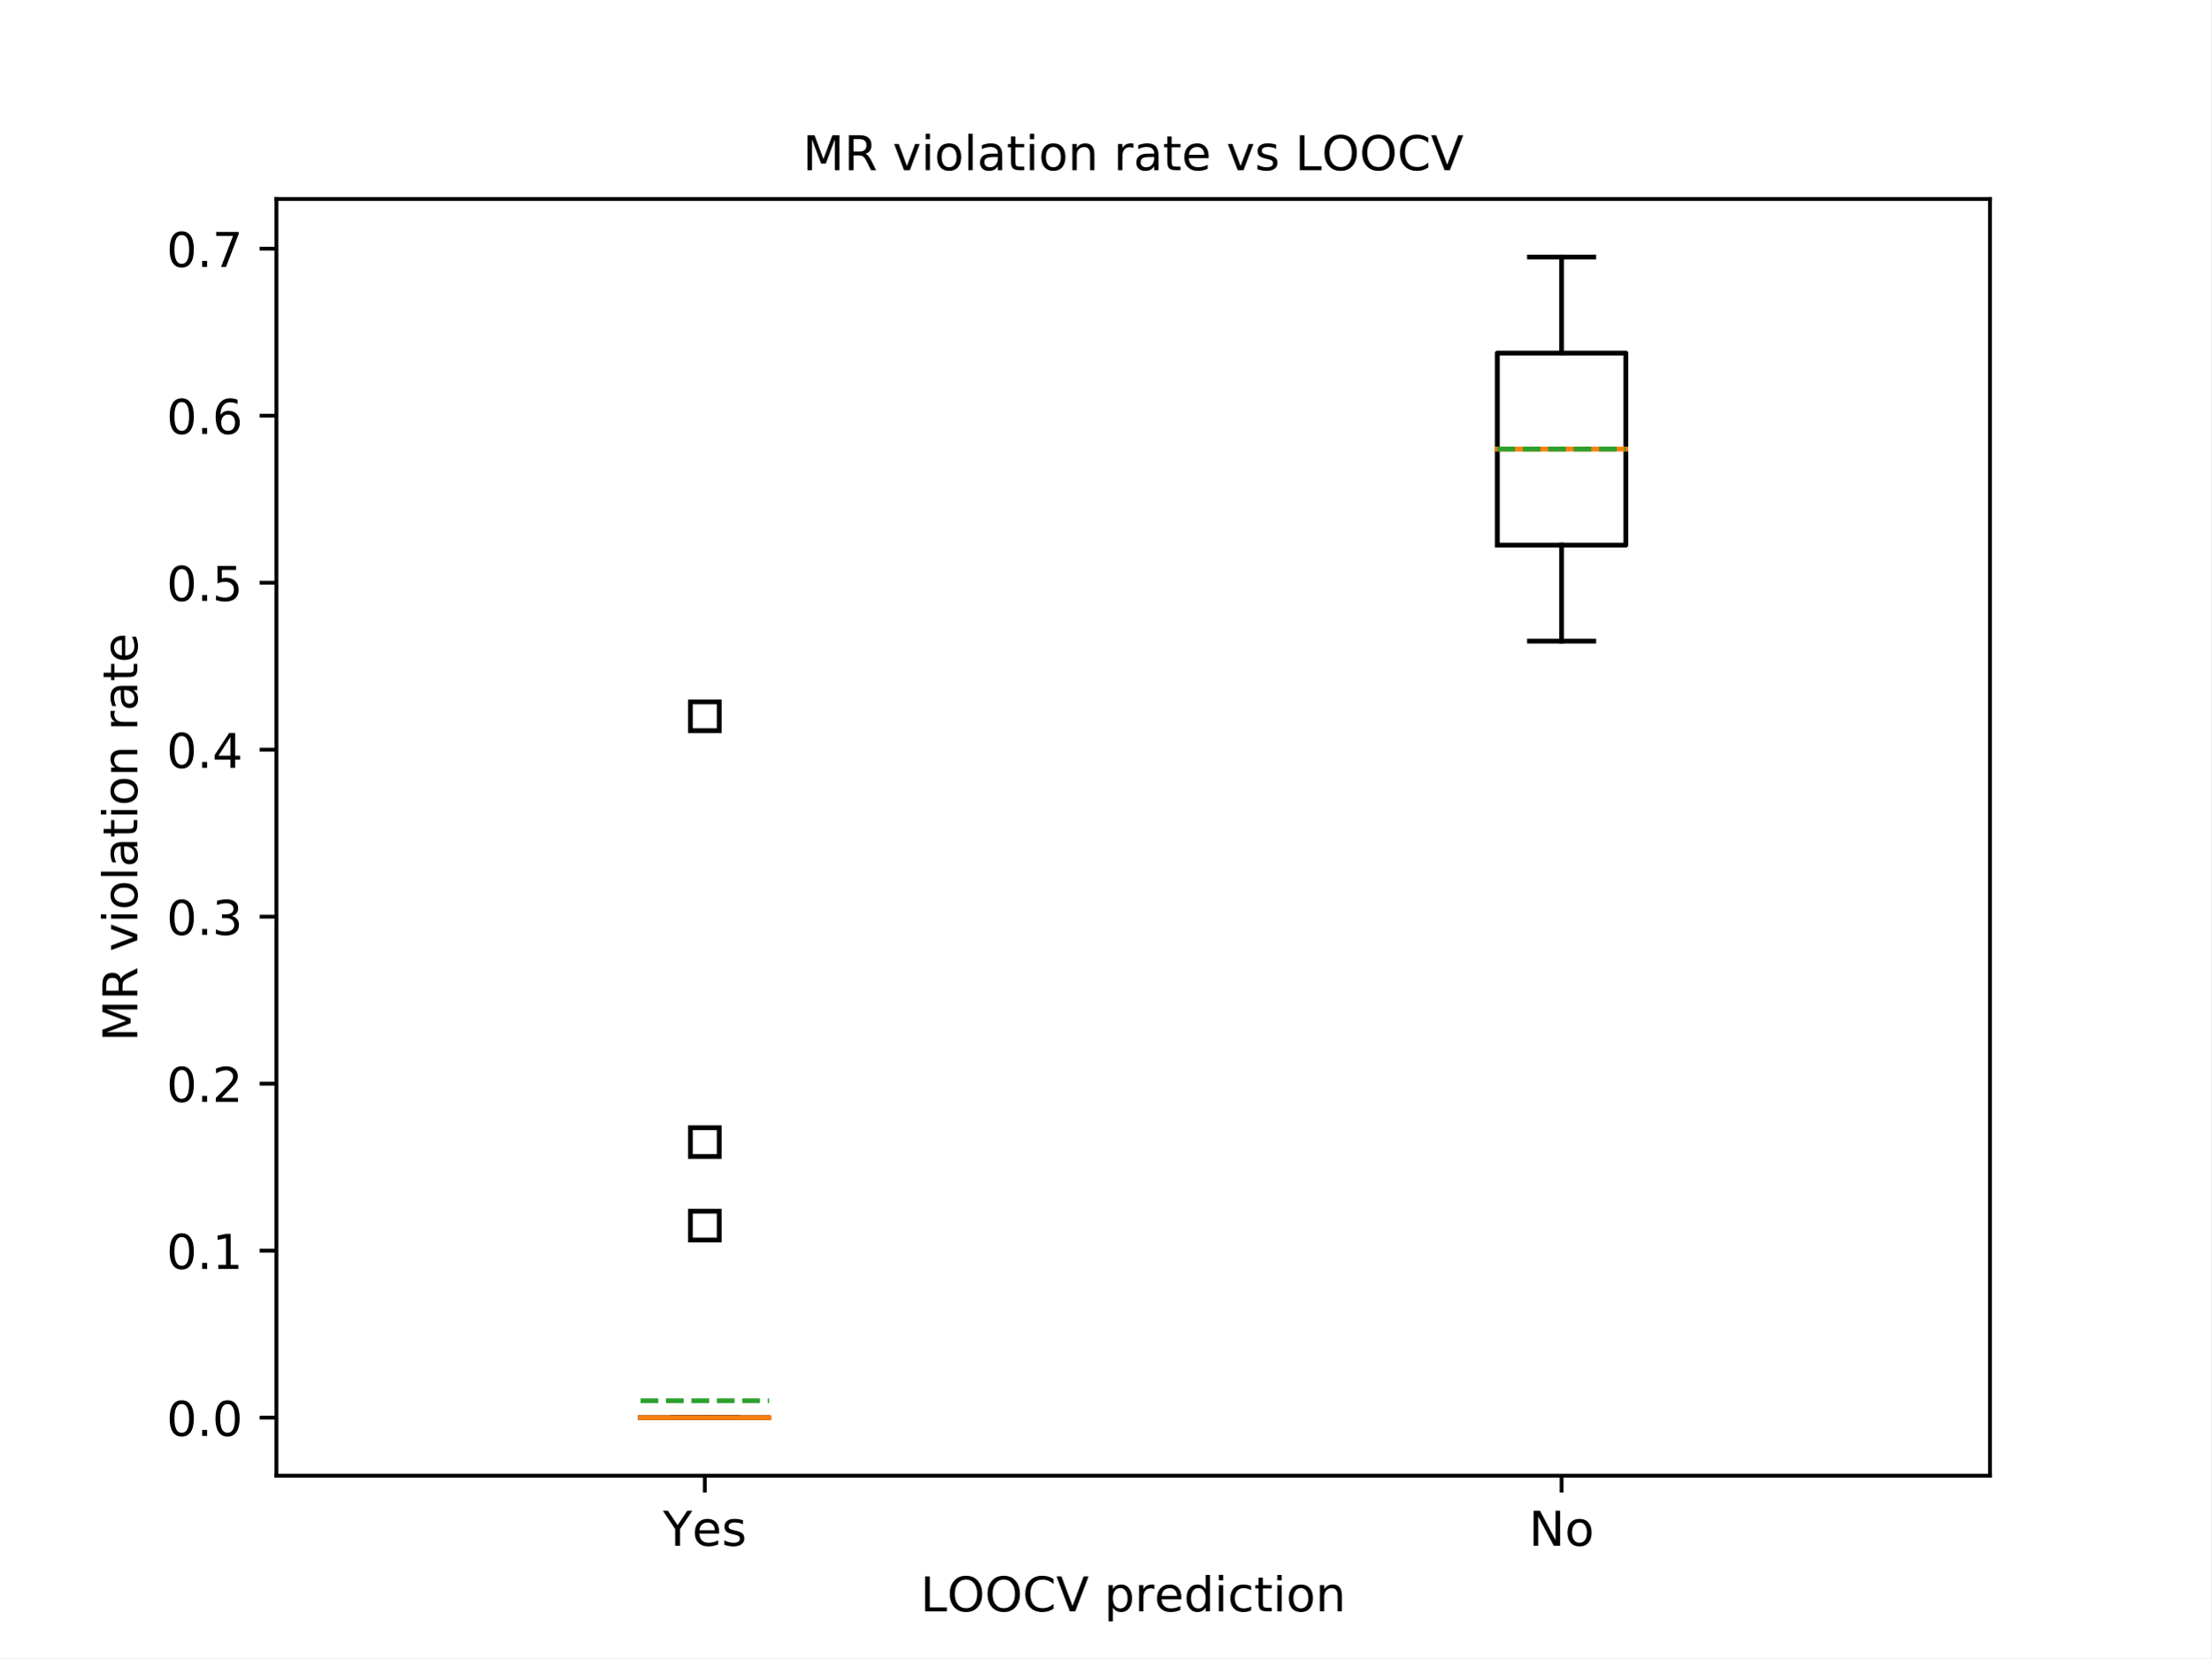
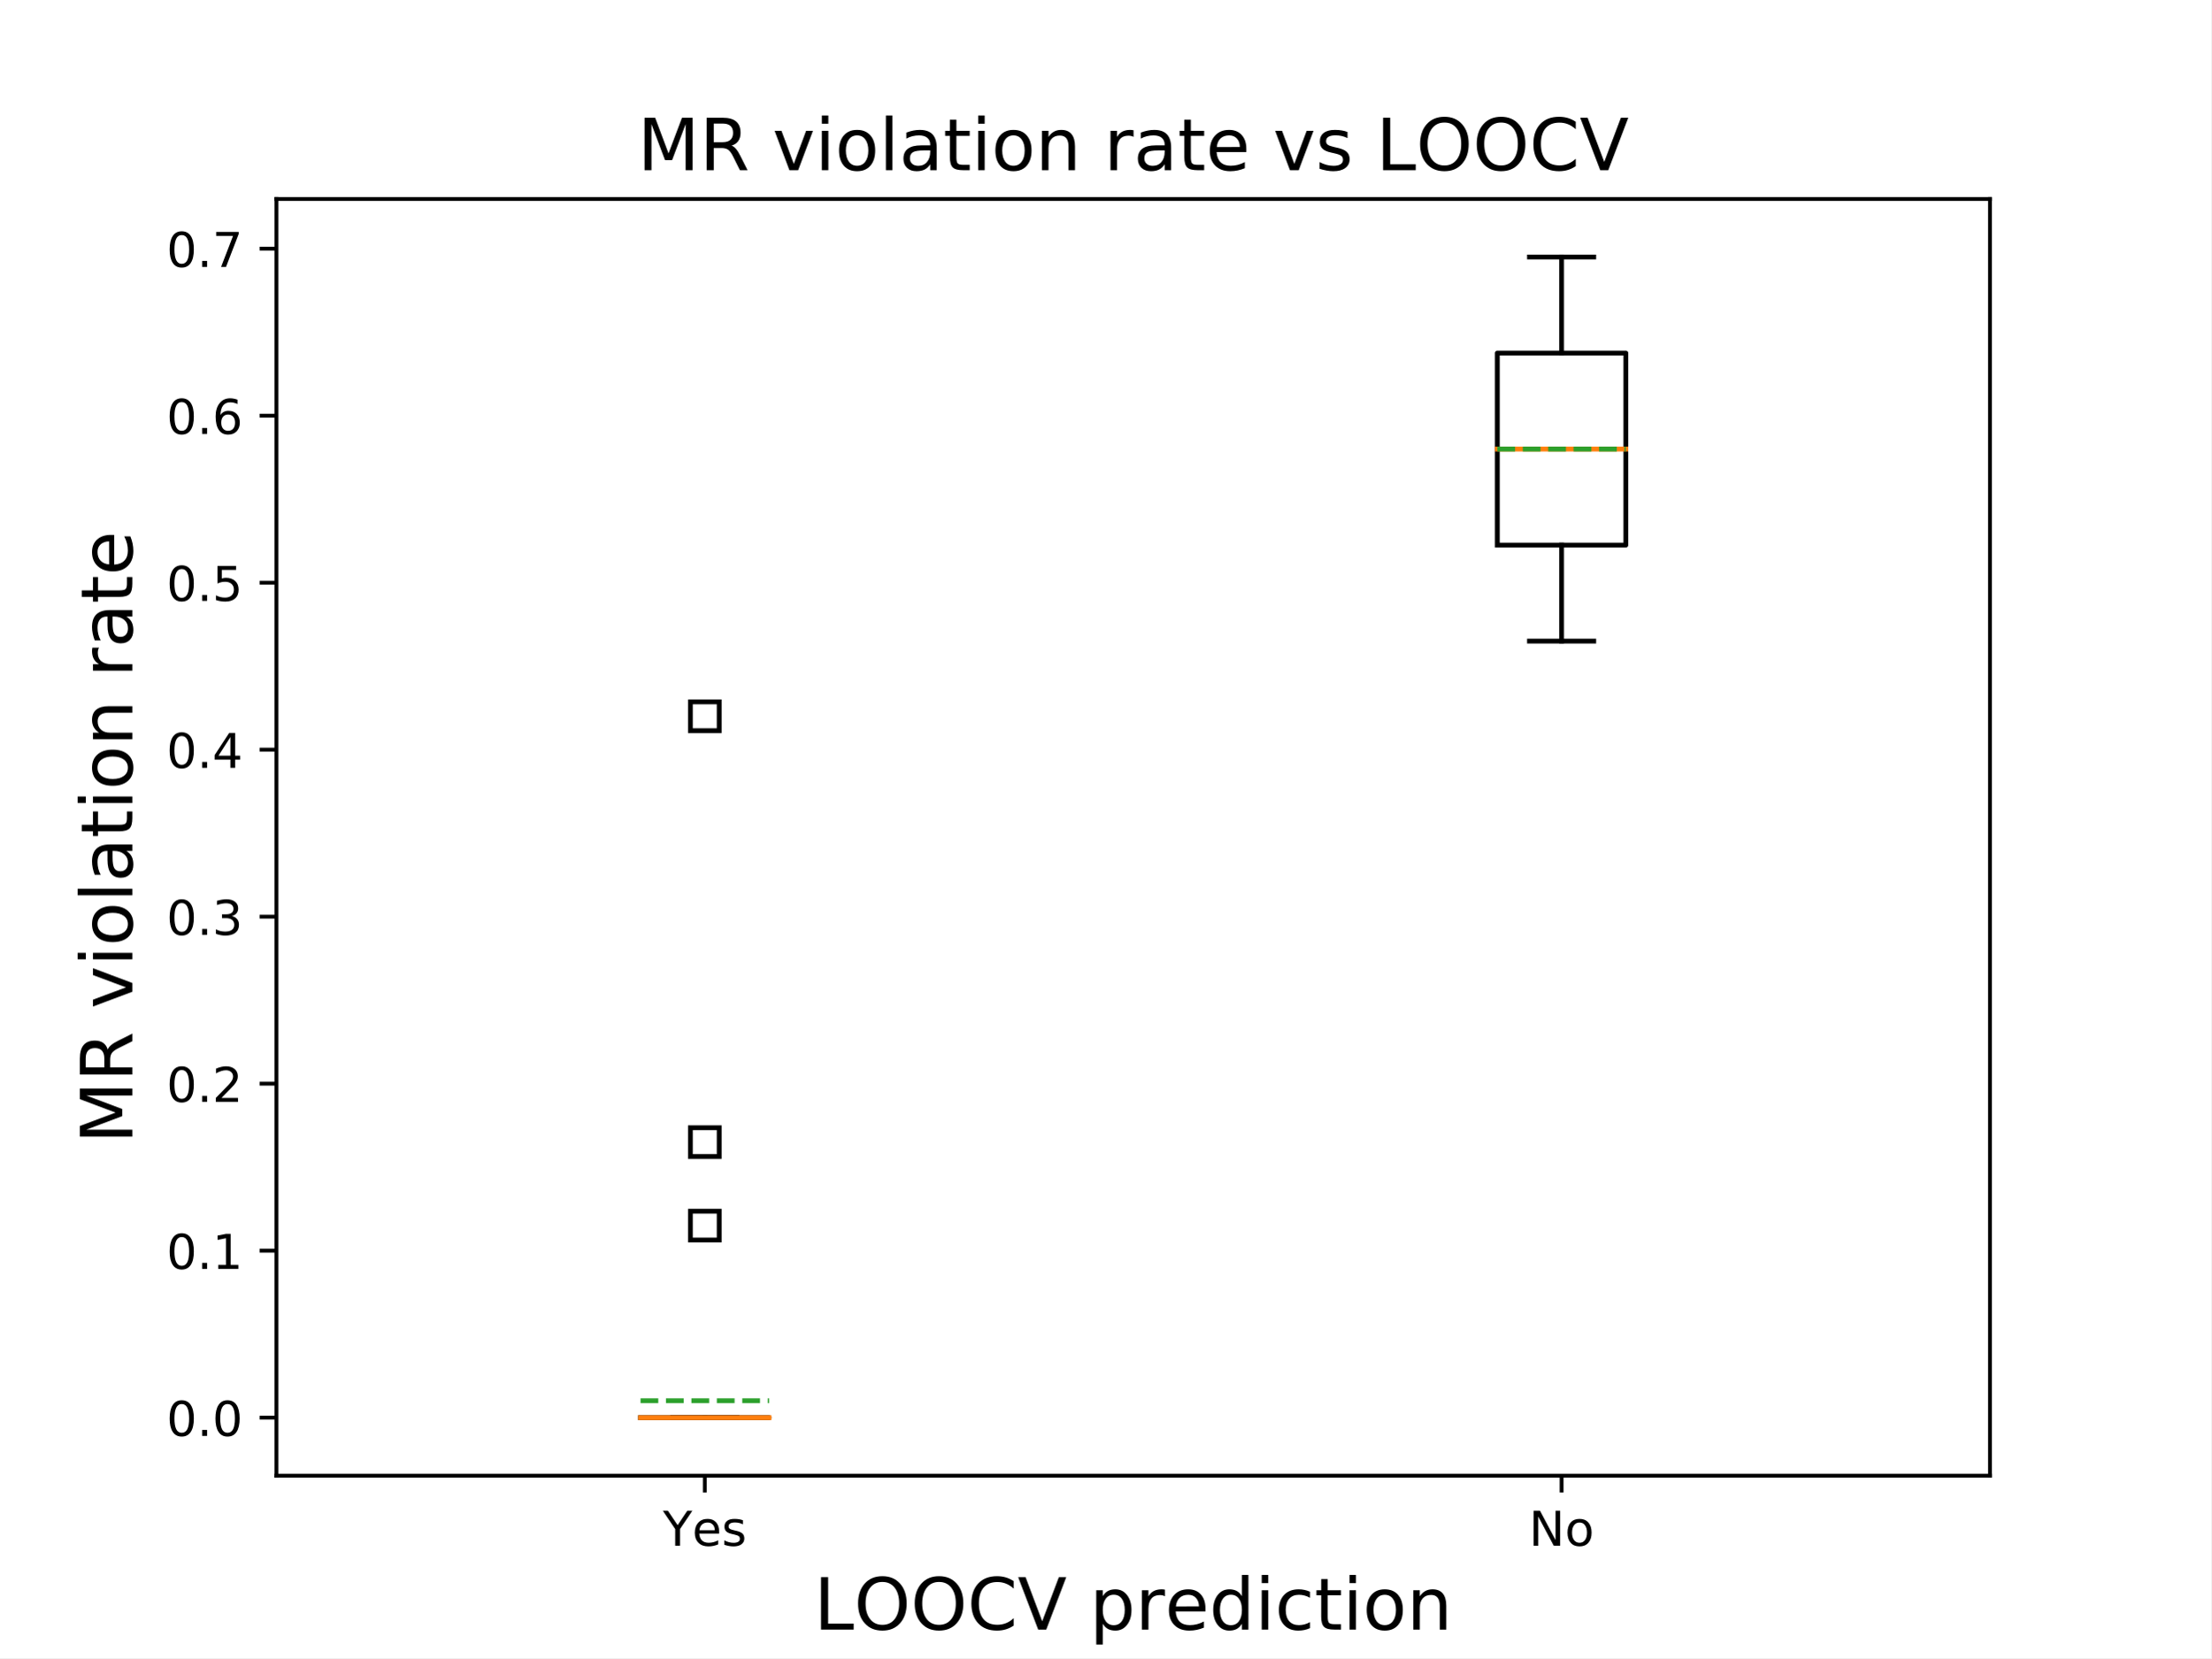
<svg xmlns="http://www.w3.org/2000/svg" xmlns:xlink="http://www.w3.org/1999/xlink" height="345.6pt" version="1.1" viewBox="0 0 460.8 345.6" width="460.8pt">
  <defs>
    <style type="text/css">
*{stroke-linecap:butt;stroke-linejoin:round;}
  </style>
  </defs>
  <g id="figure_1">
    <g id="patch_1">
      <path d="M 0 345.6  L 460.8 345.6  L 460.8 0  L 0 0  z " style="fill:#ffffff;" />
    </g>
    <g id="axes_1">
      <g id="patch_2">
        <path d="M 57.6 307.584  L 414.72 307.584  L 414.72 41.472  L 57.6 41.472  z " style="fill:#ffffff;" />
      </g>
      <g id="matplotlib.axis_1">
        <g id="xtick_1">
          <g id="line2d_1">
            <defs>
-               <path d="M 0 0  L 0 3.5  " id="m81b8b09e8f" style="stroke:#000000;stroke-width:0.8;" />
-             </defs>
-             <g>
-               <use style="stroke:#000000;stroke-width:0.8;" x="146.88" xlink:href="#m81b8b09e8f" y="307.584" />
+               <path d="M 0 0  L 0 3.5  " id="me30d80a3e4" style="stroke:#000000;stroke-width:0.8;" />
+             </defs>
+             <g>
+               <use style="stroke:#000000;stroke-width:0.8;" x="146.88" xlink:href="#me30d80a3e4" y="307.584" />
            </g>
          </g>
          <g id="text_1">
            <defs>
              <path d="M -0.203 72.906  L 10.406 72.906  L 30.609 42.922  L 50.688 72.906  L 61.281 72.906  L 35.5 34.719  L 35.5 0  L 25.594 0  L 25.594 34.719  z " id="DejaVuSans-89" />
              <path d="M 56.203 29.594  L 56.203 25.203  L 14.891 25.203  Q 15.484 15.922 20.484 11.062  Q 25.484 6.203 34.422 6.203  Q 39.594 6.203 44.453 7.469  Q 49.312 8.734 54.109 11.281  L 54.109 2.781  Q 49.266 0.734 44.188 -0.344  Q 39.109 -1.422 33.891 -1.422  Q 20.797 -1.422 13.156 6.188  Q 5.516 13.812 5.516 26.812  Q 5.516 40.234 12.766 48.109  Q 20.016 56 32.328 56  Q 43.359 56 49.781 48.891  Q 56.203 41.797 56.203 29.594  z M 47.219 32.234  Q 47.125 39.594 43.094 43.984  Q 39.062 48.391 32.422 48.391  Q 24.906 48.391 20.391 44.141  Q 15.875 39.891 15.188 32.172  z " id="DejaVuSans-101" />
              <path d="M 44.281 53.078  L 44.281 44.578  Q 40.484 46.531 36.375 47.5  Q 32.281 48.484 27.875 48.484  Q 21.188 48.484 17.844 46.438  Q 14.5 44.391 14.5 40.281  Q 14.5 37.156 16.891 35.375  Q 19.281 33.594 26.516 31.984  L 29.594 31.297  Q 39.156 29.25 43.188 25.516  Q 47.219 21.781 47.219 15.094  Q 47.219 7.469 41.188 3.016  Q 35.156 -1.422 24.609 -1.422  Q 20.219 -1.422 15.453 -0.562  Q 10.688 0.297 5.422 2  L 5.422 11.281  Q 10.406 8.688 15.234 7.391  Q 20.062 6.109 24.812 6.109  Q 31.156 6.109 34.562 8.281  Q 37.984 10.453 37.984 14.406  Q 37.984 18.062 35.516 20.016  Q 33.062 21.969 24.703 23.781  L 21.578 24.516  Q 13.234 26.266 9.516 29.906  Q 5.812 33.547 5.812 39.891  Q 5.812 47.609 11.281 51.797  Q 16.75 56 26.812 56  Q 31.781 56 36.172 55.266  Q 40.578 54.547 44.281 53.078  z " id="DejaVuSans-115" />
            </defs>
            <g transform="translate(138.155 322.1824)scale(0.1 -0.1)">
              <use xlink:href="#DejaVuSans-89" />
              <use x="60.881" xlink:href="#DejaVuSans-101" />
              <use x="122.404" xlink:href="#DejaVuSans-115" />
            </g>
          </g>
        </g>
        <g id="xtick_2">
          <g id="line2d_2">
            <g>
-               <use style="stroke:#000000;stroke-width:0.8;" x="325.44" xlink:href="#m81b8b09e8f" y="307.584" />
+               <use style="stroke:#000000;stroke-width:0.8;" x="325.44" xlink:href="#me30d80a3e4" y="307.584" />
            </g>
          </g>
          <g id="text_2">
            <defs>
              <path d="M 9.812 72.906  L 23.094 72.906  L 55.422 11.922  L 55.422 72.906  L 64.984 72.906  L 64.984 0  L 51.703 0  L 19.391 60.984  L 19.391 0  L 9.812 0  z " id="DejaVuSans-78" />
              <path d="M 30.609 48.391  Q 23.391 48.391 19.188 42.75  Q 14.984 37.109 14.984 27.297  Q 14.984 17.484 19.156 11.844  Q 23.344 6.203 30.609 6.203  Q 37.797 6.203 41.984 11.859  Q 46.188 17.531 46.188 27.297  Q 46.188 37.016 41.984 42.703  Q 37.797 48.391 30.609 48.391  z M 30.609 56  Q 42.328 56 49.016 48.375  Q 55.719 40.766 55.719 27.297  Q 55.719 13.875 49.016 6.219  Q 42.328 -1.422 30.609 -1.422  Q 18.844 -1.422 12.172 6.219  Q 5.516 13.875 5.516 27.297  Q 5.516 40.766 12.172 48.375  Q 18.844 56 30.609 56  z " id="DejaVuSans-111" />
            </defs>
            <g transform="translate(318.64 322.1824)scale(0.1 -0.1)">
              <use xlink:href="#DejaVuSans-78" />
              <use x="74.805" xlink:href="#DejaVuSans-111" />
            </g>
          </g>
        </g>
        <g id="text_3">
          <defs>
            <path d="M 9.812 72.906  L 19.672 72.906  L 19.672 8.297  L 55.172 8.297  L 55.172 0  L 9.812 0  z " id="DejaVuSans-76" />
            <path d="M 39.406 66.219  Q 28.656 66.219 22.328 58.203  Q 16.016 50.203 16.016 36.375  Q 16.016 22.609 22.328 14.594  Q 28.656 6.594 39.406 6.594  Q 50.141 6.594 56.422 14.594  Q 62.703 22.609 62.703 36.375  Q 62.703 50.203 56.422 58.203  Q 50.141 66.219 39.406 66.219  z M 39.406 74.219  Q 54.734 74.219 63.906 63.938  Q 73.094 53.656 73.094 36.375  Q 73.094 19.141 63.906 8.859  Q 54.734 -1.422 39.406 -1.422  Q 24.031 -1.422 14.812 8.828  Q 5.609 19.094 5.609 36.375  Q 5.609 53.656 14.812 63.938  Q 24.031 74.219 39.406 74.219  z " id="DejaVuSans-79" />
            <path d="M 64.406 67.281  L 64.406 56.891  Q 59.422 61.531 53.781 63.812  Q 48.141 66.109 41.797 66.109  Q 29.297 66.109 22.656 58.469  Q 16.016 50.828 16.016 36.375  Q 16.016 21.969 22.656 14.328  Q 29.297 6.688 41.797 6.688  Q 48.141 6.688 53.781 8.984  Q 59.422 11.281 64.406 15.922  L 64.406 5.609  Q 59.234 2.094 53.438 0.328  Q 47.656 -1.422 41.219 -1.422  Q 24.656 -1.422 15.125 8.703  Q 5.609 18.844 5.609 36.375  Q 5.609 53.953 15.125 64.078  Q 24.656 74.219 41.219 74.219  Q 47.75 74.219 53.531 72.484  Q 59.328 70.75 64.406 67.281  z " id="DejaVuSans-67" />
            <path d="M 28.609 0  L 0.781 72.906  L 11.078 72.906  L 34.188 11.531  L 57.328 72.906  L 67.578 72.906  L 39.797 0  z " id="DejaVuSans-86" />
            <path id="DejaVuSans-32" />
            <path d="M 18.109 8.203  L 18.109 -20.797  L 9.078 -20.797  L 9.078 54.688  L 18.109 54.688  L 18.109 46.391  Q 20.953 51.266 25.266 53.625  Q 29.594 56 35.594 56  Q 45.562 56 51.781 48.094  Q 58.016 40.188 58.016 27.297  Q 58.016 14.406 51.781 6.484  Q 45.562 -1.422 35.594 -1.422  Q 29.594 -1.422 25.266 0.953  Q 20.953 3.328 18.109 8.203  z M 48.688 27.297  Q 48.688 37.203 44.609 42.844  Q 40.531 48.484 33.406 48.484  Q 26.266 48.484 22.188 42.844  Q 18.109 37.203 18.109 27.297  Q 18.109 17.391 22.188 11.75  Q 26.266 6.109 33.406 6.109  Q 40.531 6.109 44.609 11.75  Q 48.688 17.391 48.688 27.297  z " id="DejaVuSans-112" />
            <path d="M 41.109 46.297  Q 39.594 47.172 37.812 47.578  Q 36.031 48 33.891 48  Q 26.266 48 22.188 43.047  Q 18.109 38.094 18.109 28.812  L 18.109 0  L 9.078 0  L 9.078 54.688  L 18.109 54.688  L 18.109 46.188  Q 20.953 51.172 25.484 53.578  Q 30.031 56 36.531 56  Q 37.453 56 38.578 55.875  Q 39.703 55.766 41.062 55.516  z " id="DejaVuSans-114" />
            <path d="M 45.406 46.391  L 45.406 75.984  L 54.391 75.984  L 54.391 0  L 45.406 0  L 45.406 8.203  Q 42.578 3.328 38.25 0.953  Q 33.938 -1.422 27.875 -1.422  Q 17.969 -1.422 11.734 6.484  Q 5.516 14.406 5.516 27.297  Q 5.516 40.188 11.734 48.094  Q 17.969 56 27.875 56  Q 33.938 56 38.25 53.625  Q 42.578 51.266 45.406 46.391  z M 14.797 27.297  Q 14.797 17.391 18.875 11.75  Q 22.953 6.109 30.078 6.109  Q 37.203 6.109 41.297 11.75  Q 45.406 17.391 45.406 27.297  Q 45.406 37.203 41.297 42.844  Q 37.203 48.484 30.078 48.484  Q 22.953 48.484 18.875 42.844  Q 14.797 37.203 14.797 27.297  z " id="DejaVuSans-100" />
            <path d="M 9.422 54.688  L 18.406 54.688  L 18.406 0  L 9.422 0  z M 9.422 75.984  L 18.406 75.984  L 18.406 64.594  L 9.422 64.594  z " id="DejaVuSans-105" />
            <path d="M 48.781 52.594  L 48.781 44.188  Q 44.969 46.297 41.141 47.344  Q 37.312 48.391 33.406 48.391  Q 24.656 48.391 19.812 42.844  Q 14.984 37.312 14.984 27.297  Q 14.984 17.281 19.812 11.734  Q 24.656 6.203 33.406 6.203  Q 37.312 6.203 41.141 7.25  Q 44.969 8.297 48.781 10.406  L 48.781 2.094  Q 45.016 0.344 40.984 -0.531  Q 36.969 -1.422 32.422 -1.422  Q 20.062 -1.422 12.781 6.344  Q 5.516 14.109 5.516 27.297  Q 5.516 40.672 12.859 48.328  Q 20.219 56 33.016 56  Q 37.156 56 41.109 55.141  Q 45.062 54.297 48.781 52.594  z " id="DejaVuSans-99" />
            <path d="M 18.312 70.219  L 18.312 54.688  L 36.812 54.688  L 36.812 47.703  L 18.312 47.703  L 18.312 18.016  Q 18.312 11.328 20.141 9.422  Q 21.969 7.516 27.594 7.516  L 36.812 7.516  L 36.812 0  L 27.594 0  Q 17.188 0 13.234 3.875  Q 9.281 7.766 9.281 18.016  L 9.281 47.703  L 2.688 47.703  L 2.688 54.688  L 9.281 54.688  L 9.281 70.219  z " id="DejaVuSans-116" />
            <path d="M 54.891 33.016  L 54.891 0  L 45.906 0  L 45.906 32.719  Q 45.906 40.484 42.875 44.328  Q 39.844 48.188 33.797 48.188  Q 26.516 48.188 22.312 43.547  Q 18.109 38.922 18.109 30.906  L 18.109 0  L 9.078 0  L 9.078 54.688  L 18.109 54.688  L 18.109 46.188  Q 21.344 51.125 25.703 53.562  Q 30.078 56 35.797 56  Q 45.219 56 50.047 50.172  Q 54.891 44.344 54.891 33.016  z " id="DejaVuSans-110" />
          </defs>
-           <g transform="translate(191.8092 335.8606)scale(0.1 -0.1)">
+           <g transform="translate(169.6338 339.6598)scale(0.15 -0.15)">
            <use xlink:href="#DejaVuSans-76" />
            <use x="55.666" xlink:href="#DejaVuSans-79" />
            <use x="134.377" xlink:href="#DejaVuSans-79" />
            <use x="213.088" xlink:href="#DejaVuSans-67" />
            <use x="282.912" xlink:href="#DejaVuSans-86" />
            <use x="351.32" xlink:href="#DejaVuSans-32" />
            <use x="383.107" xlink:href="#DejaVuSans-112" />
            <use x="446.584" xlink:href="#DejaVuSans-114" />
            <use x="487.666" xlink:href="#DejaVuSans-101" />
            <use x="549.189" xlink:href="#DejaVuSans-100" />
            <use x="612.666" xlink:href="#DejaVuSans-105" />
            <use x="640.449" xlink:href="#DejaVuSans-99" />
            <use x="695.43" xlink:href="#DejaVuSans-116" />
            <use x="734.639" xlink:href="#DejaVuSans-105" />
            <use x="762.422" xlink:href="#DejaVuSans-111" />
            <use x="823.604" xlink:href="#DejaVuSans-110" />
          </g>
        </g>
      </g>
      <g id="matplotlib.axis_2">
        <g id="ytick_1">
          <g id="line2d_3">
            <defs>
-               <path d="M 0 0  L -3.5 0  " id="m5302853ac9" style="stroke:#000000;stroke-width:0.8;" />
-             </defs>
-             <g>
-               <use style="stroke:#000000;stroke-width:0.8;" x="57.6" xlink:href="#m5302853ac9" y="295.488" />
+               <path d="M 0 0  L -3.5 0  " id="mc09a2d88c1" style="stroke:#000000;stroke-width:0.8;" />
+             </defs>
+             <g>
+               <use style="stroke:#000000;stroke-width:0.8;" x="57.6" xlink:href="#mc09a2d88c1" y="295.488" />
            </g>
          </g>
          <g id="text_4">
            <defs>
              <path d="M 31.781 66.406  Q 24.172 66.406 20.328 58.906  Q 16.5 51.422 16.5 36.375  Q 16.5 21.391 20.328 13.891  Q 24.172 6.391 31.781 6.391  Q 39.453 6.391 43.281 13.891  Q 47.125 21.391 47.125 36.375  Q 47.125 51.422 43.281 58.906  Q 39.453 66.406 31.781 66.406  z M 31.781 74.219  Q 44.047 74.219 50.516 64.516  Q 56.984 54.828 56.984 36.375  Q 56.984 17.969 50.516 8.266  Q 44.047 -1.422 31.781 -1.422  Q 19.531 -1.422 13.062 8.266  Q 6.594 17.969 6.594 36.375  Q 6.594 54.828 13.062 64.516  Q 19.531 74.219 31.781 74.219  z " id="DejaVuSans-48" />
              <path d="M 10.688 12.406  L 21 12.406  L 21 0  L 10.688 0  z " id="DejaVuSans-46" />
            </defs>
            <g transform="translate(34.69687 299.2872)scale(0.1 -0.1)">
              <use xlink:href="#DejaVuSans-48" />
              <use x="63.623" xlink:href="#DejaVuSans-46" />
              <use x="95.41" xlink:href="#DejaVuSans-48" />
            </g>
          </g>
        </g>
        <g id="ytick_2">
          <g id="line2d_4">
            <g>
-               <use style="stroke:#000000;stroke-width:0.8;" x="57.6" xlink:href="#m5302853ac9" y="260.679" />
+               <use style="stroke:#000000;stroke-width:0.8;" x="57.6" xlink:href="#mc09a2d88c1" y="260.679" />
            </g>
          </g>
          <g id="text_5">
            <defs>
              <path d="M 12.406 8.297  L 28.516 8.297  L 28.516 63.922  L 10.984 60.406  L 10.984 69.391  L 28.422 72.906  L 38.281 72.906  L 38.281 8.297  L 54.391 8.297  L 54.391 0  L 12.406 0  z " id="DejaVuSans-49" />
            </defs>
            <g transform="translate(34.69687 264.4786)scale(0.1 -0.1)">
              <use xlink:href="#DejaVuSans-48" />
              <use x="63.623" xlink:href="#DejaVuSans-46" />
              <use x="95.41" xlink:href="#DejaVuSans-49" />
            </g>
          </g>
        </g>
        <g id="ytick_3">
          <g id="line2d_5">
            <g>
-               <use style="stroke:#000000;stroke-width:0.8;" x="57.6" xlink:href="#m5302853ac9" y="225.871" />
+               <use style="stroke:#000000;stroke-width:0.8;" x="57.6" xlink:href="#mc09a2d88c1" y="225.871" />
            </g>
          </g>
          <g id="text_6">
            <defs>
              <path d="M 19.188 8.297  L 53.609 8.297  L 53.609 0  L 7.328 0  L 7.328 8.297  Q 12.938 14.109 22.625 23.891  Q 32.328 33.688 34.812 36.531  Q 39.547 41.844 41.422 45.531  Q 43.312 49.219 43.312 52.781  Q 43.312 58.594 39.234 62.25  Q 35.156 65.922 28.609 65.922  Q 23.969 65.922 18.812 64.312  Q 13.672 62.703 7.812 59.422  L 7.812 69.391  Q 13.766 71.781 18.938 73  Q 24.125 74.219 28.422 74.219  Q 39.75 74.219 46.484 68.547  Q 53.219 62.891 53.219 53.422  Q 53.219 48.922 51.531 44.891  Q 49.859 40.875 45.406 35.406  Q 44.188 33.984 37.641 27.219  Q 31.109 20.453 19.188 8.297  z " id="DejaVuSans-50" />
            </defs>
            <g transform="translate(34.69687 229.67)scale(0.1 -0.1)">
              <use xlink:href="#DejaVuSans-48" />
              <use x="63.623" xlink:href="#DejaVuSans-46" />
              <use x="95.41" xlink:href="#DejaVuSans-50" />
            </g>
          </g>
        </g>
        <g id="ytick_4">
          <g id="line2d_6">
            <g>
-               <use style="stroke:#000000;stroke-width:0.8;" x="57.6" xlink:href="#m5302853ac9" y="191.062" />
+               <use style="stroke:#000000;stroke-width:0.8;" x="57.6" xlink:href="#mc09a2d88c1" y="191.062" />
            </g>
          </g>
          <g id="text_7">
            <defs>
              <path d="M 40.578 39.312  Q 47.656 37.797 51.625 33  Q 55.609 28.219 55.609 21.188  Q 55.609 10.406 48.188 4.484  Q 40.766 -1.422 27.094 -1.422  Q 22.516 -1.422 17.656 -0.516  Q 12.797 0.391 7.625 2.203  L 7.625 11.719  Q 11.719 9.328 16.594 8.109  Q 21.484 6.891 26.812 6.891  Q 36.078 6.891 40.938 10.547  Q 45.797 14.203 45.797 21.188  Q 45.797 27.641 41.281 31.266  Q 36.766 34.906 28.719 34.906  L 20.219 34.906  L 20.219 43.016  L 29.109 43.016  Q 36.375 43.016 40.234 45.922  Q 44.094 48.828 44.094 54.297  Q 44.094 59.906 40.109 62.906  Q 36.141 65.922 28.719 65.922  Q 24.656 65.922 20.016 65.031  Q 15.375 64.156 9.812 62.312  L 9.812 71.094  Q 15.438 72.656 20.344 73.438  Q 25.25 74.219 29.594 74.219  Q 40.828 74.219 47.359 69.109  Q 53.906 64.016 53.906 55.328  Q 53.906 49.266 50.438 45.094  Q 46.969 40.922 40.578 39.312  z " id="DejaVuSans-51" />
            </defs>
            <g transform="translate(34.69687 194.8613)scale(0.1 -0.1)">
              <use xlink:href="#DejaVuSans-48" />
              <use x="63.623" xlink:href="#DejaVuSans-46" />
              <use x="95.41" xlink:href="#DejaVuSans-51" />
            </g>
          </g>
        </g>
        <g id="ytick_5">
          <g id="line2d_7">
            <g>
-               <use style="stroke:#000000;stroke-width:0.8;" x="57.6" xlink:href="#m5302853ac9" y="156.253" />
+               <use style="stroke:#000000;stroke-width:0.8;" x="57.6" xlink:href="#mc09a2d88c1" y="156.253" />
            </g>
          </g>
          <g id="text_8">
            <defs>
              <path d="M 37.797 64.312  L 12.891 25.391  L 37.797 25.391  z M 35.203 72.906  L 47.609 72.906  L 47.609 25.391  L 58.016 25.391  L 58.016 17.188  L 47.609 17.188  L 47.609 0  L 37.797 0  L 37.797 17.188  L 4.891 17.188  L 4.891 26.703  z " id="DejaVuSans-52" />
            </defs>
            <g transform="translate(34.69687 160.0527)scale(0.1 -0.1)">
              <use xlink:href="#DejaVuSans-48" />
              <use x="63.623" xlink:href="#DejaVuSans-46" />
              <use x="95.41" xlink:href="#DejaVuSans-52" />
            </g>
          </g>
        </g>
        <g id="ytick_6">
          <g id="line2d_8">
            <g>
-               <use style="stroke:#000000;stroke-width:0.8;" x="57.6" xlink:href="#m5302853ac9" y="121.445" />
+               <use style="stroke:#000000;stroke-width:0.8;" x="57.6" xlink:href="#mc09a2d88c1" y="121.445" />
            </g>
          </g>
          <g id="text_9">
            <defs>
              <path d="M 10.797 72.906  L 49.516 72.906  L 49.516 64.594  L 19.828 64.594  L 19.828 46.734  Q 21.969 47.469 24.109 47.828  Q 26.266 48.188 28.422 48.188  Q 40.625 48.188 47.75 41.5  Q 54.891 34.812 54.891 23.391  Q 54.891 11.625 47.562 5.094  Q 40.234 -1.422 26.906 -1.422  Q 22.312 -1.422 17.547 -0.641  Q 12.797 0.141 7.719 1.703  L 7.719 11.625  Q 12.109 9.234 16.797 8.062  Q 21.484 6.891 26.703 6.891  Q 35.156 6.891 40.078 11.328  Q 45.016 15.766 45.016 23.391  Q 45.016 31 40.078 35.438  Q 35.156 39.891 26.703 39.891  Q 22.75 39.891 18.812 39.016  Q 14.891 38.141 10.797 36.281  z " id="DejaVuSans-53" />
            </defs>
            <g transform="translate(34.69687 125.2441)scale(0.1 -0.1)">
              <use xlink:href="#DejaVuSans-48" />
              <use x="63.623" xlink:href="#DejaVuSans-46" />
              <use x="95.41" xlink:href="#DejaVuSans-53" />
            </g>
          </g>
        </g>
        <g id="ytick_7">
          <g id="line2d_9">
            <g>
-               <use style="stroke:#000000;stroke-width:0.8;" x="57.6" xlink:href="#m5302853ac9" y="86.636" />
+               <use style="stroke:#000000;stroke-width:0.8;" x="57.6" xlink:href="#mc09a2d88c1" y="86.636" />
            </g>
          </g>
          <g id="text_10">
            <defs>
              <path d="M 33.016 40.375  Q 26.375 40.375 22.484 35.828  Q 18.609 31.297 18.609 23.391  Q 18.609 15.531 22.484 10.953  Q 26.375 6.391 33.016 6.391  Q 39.656 6.391 43.531 10.953  Q 47.406 15.531 47.406 23.391  Q 47.406 31.297 43.531 35.828  Q 39.656 40.375 33.016 40.375  z M 52.594 71.297  L 52.594 62.312  Q 48.875 64.062 45.094 64.984  Q 41.312 65.922 37.594 65.922  Q 27.828 65.922 22.672 59.328  Q 17.531 52.734 16.797 39.406  Q 19.672 43.656 24.016 45.922  Q 28.375 48.188 33.594 48.188  Q 44.578 48.188 50.953 41.516  Q 57.328 34.859 57.328 23.391  Q 57.328 12.156 50.688 5.359  Q 44.047 -1.422 33.016 -1.422  Q 20.359 -1.422 13.672 8.266  Q 6.984 17.969 6.984 36.375  Q 6.984 53.656 15.188 63.938  Q 23.391 74.219 37.203 74.219  Q 40.922 74.219 44.703 73.484  Q 48.484 72.75 52.594 71.297  z " id="DejaVuSans-54" />
            </defs>
            <g transform="translate(34.69687 90.43542)scale(0.1 -0.1)">
              <use xlink:href="#DejaVuSans-48" />
              <use x="63.623" xlink:href="#DejaVuSans-46" />
              <use x="95.41" xlink:href="#DejaVuSans-54" />
            </g>
          </g>
        </g>
        <g id="ytick_8">
          <g id="line2d_10">
            <g>
-               <use style="stroke:#000000;stroke-width:0.8;" x="57.6" xlink:href="#m5302853ac9" y="51.828" />
+               <use style="stroke:#000000;stroke-width:0.8;" x="57.6" xlink:href="#mc09a2d88c1" y="51.828" />
            </g>
          </g>
          <g id="text_11">
            <defs>
              <path d="M 8.203 72.906  L 55.078 72.906  L 55.078 68.703  L 28.609 0  L 18.312 0  L 43.219 64.594  L 8.203 64.594  z " id="DejaVuSans-55" />
            </defs>
            <g transform="translate(34.69687 55.62679)scale(0.1 -0.1)">
              <use xlink:href="#DejaVuSans-48" />
              <use x="63.623" xlink:href="#DejaVuSans-46" />
              <use x="95.41" xlink:href="#DejaVuSans-55" />
            </g>
          </g>
        </g>
        <g id="text_12">
          <defs>
            <path d="M 9.812 72.906  L 24.516 72.906  L 43.109 23.297  L 61.812 72.906  L 76.516 72.906  L 76.516 0  L 66.891 0  L 66.891 64.016  L 48.094 14.016  L 38.188 14.016  L 19.391 64.016  L 19.391 0  L 9.812 0  z " id="DejaVuSans-77" />
            <path d="M 44.391 34.188  Q 47.562 33.109 50.562 29.594  Q 53.562 26.078 56.594 19.922  L 66.609 0  L 56 0  L 46.688 18.703  Q 43.062 26.031 39.672 28.422  Q 36.281 30.812 30.422 30.812  L 19.672 30.812  L 19.672 0  L 9.812 0  L 9.812 72.906  L 32.078 72.906  Q 44.578 72.906 50.734 67.672  Q 56.891 62.453 56.891 51.906  Q 56.891 45.016 53.688 40.469  Q 50.484 35.938 44.391 34.188  z M 19.672 64.797  L 19.672 38.922  L 32.078 38.922  Q 39.203 38.922 42.844 42.219  Q 46.484 45.516 46.484 51.906  Q 46.484 58.297 42.844 61.547  Q 39.203 64.797 32.078 64.797  z " id="DejaVuSans-82" />
            <path d="M 2.984 54.688  L 12.5 54.688  L 29.594 8.797  L 46.688 54.688  L 56.203 54.688  L 35.688 0  L 23.484 0  z " id="DejaVuSans-118" />
            <path d="M 9.422 75.984  L 18.406 75.984  L 18.406 0  L 9.422 0  z " id="DejaVuSans-108" />
            <path d="M 34.281 27.484  Q 23.391 27.484 19.188 25  Q 14.984 22.516 14.984 16.5  Q 14.984 11.719 18.141 8.906  Q 21.297 6.109 26.703 6.109  Q 34.188 6.109 38.703 11.406  Q 43.219 16.703 43.219 25.484  L 43.219 27.484  z M 52.203 31.203  L 52.203 0  L 43.219 0  L 43.219 8.297  Q 40.141 3.328 35.547 0.953  Q 30.953 -1.422 24.312 -1.422  Q 15.922 -1.422 10.953 3.297  Q 6 8.016 6 15.922  Q 6 25.141 12.172 29.828  Q 18.359 34.516 30.609 34.516  L 43.219 34.516  L 43.219 35.406  Q 43.219 41.609 39.141 45  Q 35.062 48.391 27.688 48.391  Q 23 48.391 18.547 47.266  Q 14.109 46.141 10.016 43.891  L 10.016 52.203  Q 14.938 54.109 19.578 55.047  Q 24.219 56 28.609 56  Q 40.484 56 46.344 49.844  Q 52.203 43.703 52.203 31.203  z " id="DejaVuSans-97" />
          </defs>
-           <g transform="translate(28.61719 217.0889)rotate(-90)scale(0.1 -0.1)">
+           <g transform="translate(27.57734 238.3694)rotate(-90)scale(0.15 -0.15)">
            <use xlink:href="#DejaVuSans-77" />
            <use x="86.279" xlink:href="#DejaVuSans-82" />
            <use x="155.762" xlink:href="#DejaVuSans-32" />
            <use x="187.549" xlink:href="#DejaVuSans-118" />
            <use x="246.729" xlink:href="#DejaVuSans-105" />
            <use x="274.512" xlink:href="#DejaVuSans-111" />
            <use x="335.693" xlink:href="#DejaVuSans-108" />
            <use x="363.477" xlink:href="#DejaVuSans-97" />
            <use x="424.756" xlink:href="#DejaVuSans-116" />
            <use x="463.965" xlink:href="#DejaVuSans-105" />
            <use x="491.748" xlink:href="#DejaVuSans-111" />
            <use x="552.93" xlink:href="#DejaVuSans-110" />
            <use x="616.309" xlink:href="#DejaVuSans-32" />
            <use x="648.096" xlink:href="#DejaVuSans-114" />
            <use x="689.209" xlink:href="#DejaVuSans-97" />
            <use x="750.488" xlink:href="#DejaVuSans-116" />
            <use x="789.697" xlink:href="#DejaVuSans-101" />
          </g>
        </g>
      </g>
      <g id="line2d_11">
-         <path clip-path="url(#p02ba02b43b)" d="M 133.488 295.488  L 160.272 295.488  L 160.272 295.488  L 133.488 295.488  L 133.488 295.488  " style="fill:none;stroke:#000000;stroke-linecap:square;" />
+         <path clip-path="url(#pec8cf0fba0)" d="M 133.488 295.488  L 160.272 295.488  L 160.272 295.488  L 133.488 295.488  L 133.488 295.488  " style="fill:none;stroke:#000000;stroke-linecap:square;" />
      </g>
      <g id="line2d_12">
-         <path clip-path="url(#p02ba02b43b)" d="M 146.88 295.488  L 146.88 295.488  " style="fill:none;stroke:#000000;stroke-linecap:square;" />
+         <path clip-path="url(#pec8cf0fba0)" d="M 146.88 295.488  L 146.88 295.488  " style="fill:none;stroke:#000000;stroke-linecap:square;" />
      </g>
      <g id="line2d_13">
-         <path clip-path="url(#p02ba02b43b)" d="M 146.88 295.488  L 146.88 295.488  " style="fill:none;stroke:#000000;stroke-linecap:square;" />
+         <path clip-path="url(#pec8cf0fba0)" d="M 146.88 295.488  L 146.88 295.488  " style="fill:none;stroke:#000000;stroke-linecap:square;" />
      </g>
      <g id="line2d_14">
-         <path clip-path="url(#p02ba02b43b)" d="M 140.184 295.488  L 153.576 295.488  " style="fill:none;stroke:#000000;stroke-linecap:square;" />
+         <path clip-path="url(#pec8cf0fba0)" d="M 140.184 295.488  L 153.576 295.488  " style="fill:none;stroke:#000000;stroke-linecap:square;" />
      </g>
      <g id="line2d_15">
-         <path clip-path="url(#p02ba02b43b)" d="M 140.184 295.488  L 153.576 295.488  " style="fill:none;stroke:#000000;stroke-linecap:square;" />
+         <path clip-path="url(#pec8cf0fba0)" d="M 140.184 295.488  L 153.576 295.488  " style="fill:none;stroke:#000000;stroke-linecap:square;" />
      </g>
      <g id="line2d_16">
        <defs>
-           <path d="M -3 3  L 3 3  L 3 -3  L -3 -3  z " id="m43153ebc7d" style="stroke:#000000;stroke-linejoin:miter;" />
+           <path d="M -3 3  L 3 3  L 3 -3  L -3 -3  z " id="m636a3cbc07" style="stroke:#000000;stroke-linejoin:miter;" />
        </defs>
-         <g clip-path="url(#p02ba02b43b)">
-           <use style="fill-opacity:0;stroke:#000000;stroke-linejoin:miter;" x="146.88" xlink:href="#m43153ebc7d" y="255.458" />
-           <use style="fill-opacity:0;stroke:#000000;stroke-linejoin:miter;" x="146.88" xlink:href="#m43153ebc7d" y="149.292" />
-           <use style="fill-opacity:0;stroke:#000000;stroke-linejoin:miter;" x="146.88" xlink:href="#m43153ebc7d" y="238.054" />
+         <g clip-path="url(#pec8cf0fba0)">
+           <use style="fill-opacity:0;stroke:#000000;stroke-linejoin:miter;" x="146.88" xlink:href="#m636a3cbc07" y="255.458" />
+           <use style="fill-opacity:0;stroke:#000000;stroke-linejoin:miter;" x="146.88" xlink:href="#m636a3cbc07" y="149.292" />
+           <use style="fill-opacity:0;stroke:#000000;stroke-linejoin:miter;" x="146.88" xlink:href="#m636a3cbc07" y="238.054" />
        </g>
      </g>
      <g id="line2d_17">
-         <path clip-path="url(#p02ba02b43b)" d="M 312.048 113.613  L 338.832 113.613  L 338.832 73.583  L 312.048 73.583  L 312.048 113.613  " style="fill:none;stroke:#000000;stroke-linecap:square;" />
+         <path clip-path="url(#pec8cf0fba0)" d="M 312.048 113.613  L 338.832 113.613  L 338.832 73.583  L 312.048 73.583  L 312.048 113.613  " style="fill:none;stroke:#000000;stroke-linecap:square;" />
      </g>
      <g id="line2d_18">
-         <path clip-path="url(#p02ba02b43b)" d="M 325.44 113.613  L 325.44 133.628  " style="fill:none;stroke:#000000;stroke-linecap:square;" />
+         <path clip-path="url(#pec8cf0fba0)" d="M 325.44 113.613  L 325.44 133.628  " style="fill:none;stroke:#000000;stroke-linecap:square;" />
      </g>
      <g id="line2d_19">
-         <path clip-path="url(#p02ba02b43b)" d="M 325.44 73.583  L 325.44 53.568  " style="fill:none;stroke:#000000;stroke-linecap:square;" />
+         <path clip-path="url(#pec8cf0fba0)" d="M 325.44 73.583  L 325.44 53.568  " style="fill:none;stroke:#000000;stroke-linecap:square;" />
      </g>
      <g id="line2d_20">
-         <path clip-path="url(#p02ba02b43b)" d="M 318.744 133.628  L 332.136 133.628  " style="fill:none;stroke:#000000;stroke-linecap:square;" />
+         <path clip-path="url(#pec8cf0fba0)" d="M 318.744 133.628  L 332.136 133.628  " style="fill:none;stroke:#000000;stroke-linecap:square;" />
      </g>
      <g id="line2d_21">
-         <path clip-path="url(#p02ba02b43b)" d="M 318.744 53.568  L 332.136 53.568  " style="fill:none;stroke:#000000;stroke-linecap:square;" />
+         <path clip-path="url(#pec8cf0fba0)" d="M 318.744 53.568  L 332.136 53.568  " style="fill:none;stroke:#000000;stroke-linecap:square;" />
      </g>
      <g id="line2d_22" />
      <g id="line2d_23">
-         <path clip-path="url(#p02ba02b43b)" d="M 133.488 295.488  L 160.272 295.488  " style="fill:none;stroke:#ff7f0e;stroke-linecap:square;" />
+         <path clip-path="url(#pec8cf0fba0)" d="M 133.488 295.488  L 160.272 295.488  " style="fill:none;stroke:#ff7f0e;stroke-linecap:square;" />
      </g>
      <g id="line2d_24">
-         <path clip-path="url(#p02ba02b43b)" d="M 133.488 291.957  L 160.272 291.957  " style="fill:none;stroke:#2ca02c;stroke-dasharray:3.7,1.6;stroke-dashoffset:0;" />
+         <path clip-path="url(#pec8cf0fba0)" d="M 133.488 291.957  L 160.272 291.957  " style="fill:none;stroke:#2ca02c;stroke-dasharray:3.7,1.6;stroke-dashoffset:0;" />
      </g>
      <g id="line2d_25">
-         <path clip-path="url(#p02ba02b43b)" d="M 312.048 93.598  L 338.832 93.598  " style="fill:none;stroke:#ff7f0e;stroke-linecap:square;" />
+         <path clip-path="url(#pec8cf0fba0)" d="M 312.048 93.598  L 338.832 93.598  " style="fill:none;stroke:#ff7f0e;stroke-linecap:square;" />
      </g>
      <g id="line2d_26">
-         <path clip-path="url(#p02ba02b43b)" d="M 312.048 93.598  L 338.832 93.598  " style="fill:none;stroke:#2ca02c;stroke-dasharray:3.7,1.6;stroke-dashoffset:0;" />
+         <path clip-path="url(#pec8cf0fba0)" d="M 312.048 93.598  L 338.832 93.598  " style="fill:none;stroke:#2ca02c;stroke-dasharray:3.7,1.6;stroke-dashoffset:0;" />
      </g>
      <g id="patch_3">
        <path d="M 57.6 307.584  L 57.6 41.472  " style="fill:none;stroke:#000000;stroke-linecap:square;stroke-linejoin:miter;stroke-width:0.8;" />
      </g>
      <g id="patch_4">
        <path d="M 414.72 307.584  L 414.72 41.472  " style="fill:none;stroke:#000000;stroke-linecap:square;stroke-linejoin:miter;stroke-width:0.8;" />
      </g>
      <g id="patch_5">
        <path d="M 57.6 307.584  L 414.72 307.584  " style="fill:none;stroke:#000000;stroke-linecap:square;stroke-linejoin:miter;stroke-width:0.8;" />
      </g>
      <g id="patch_6">
        <path d="M 57.6 41.472  L 414.72 41.472  " style="fill:none;stroke:#000000;stroke-linecap:square;stroke-linejoin:miter;stroke-width:0.8;" />
      </g>
      <g id="text_13">
-         <g transform="translate(167.2897 35.472)scale(0.1 -0.1)">
+         <g transform="translate(132.8545 35.472)scale(0.15 -0.15)">
          <use xlink:href="#DejaVuSans-77" />
          <use x="86.279" xlink:href="#DejaVuSans-82" />
          <use x="155.762" xlink:href="#DejaVuSans-32" />
          <use x="187.549" xlink:href="#DejaVuSans-118" />
          <use x="246.729" xlink:href="#DejaVuSans-105" />
          <use x="274.512" xlink:href="#DejaVuSans-111" />
          <use x="335.693" xlink:href="#DejaVuSans-108" />
          <use x="363.477" xlink:href="#DejaVuSans-97" />
          <use x="424.756" xlink:href="#DejaVuSans-116" />
          <use x="463.965" xlink:href="#DejaVuSans-105" />
          <use x="491.748" xlink:href="#DejaVuSans-111" />
          <use x="552.93" xlink:href="#DejaVuSans-110" />
          <use x="616.309" xlink:href="#DejaVuSans-32" />
          <use x="648.096" xlink:href="#DejaVuSans-114" />
          <use x="689.209" xlink:href="#DejaVuSans-97" />
          <use x="750.488" xlink:href="#DejaVuSans-116" />
          <use x="789.697" xlink:href="#DejaVuSans-101" />
          <use x="851.221" xlink:href="#DejaVuSans-32" />
          <use x="883.008" xlink:href="#DejaVuSans-118" />
          <use x="942.188" xlink:href="#DejaVuSans-115" />
          <use x="994.287" xlink:href="#DejaVuSans-32" />
          <use x="1026.074" xlink:href="#DejaVuSans-76" />
          <use x="1081.74" xlink:href="#DejaVuSans-79" />
          <use x="1160.451" xlink:href="#DejaVuSans-79" />
          <use x="1239.162" xlink:href="#DejaVuSans-67" />
          <use x="1308.986" xlink:href="#DejaVuSans-86" />
        </g>
      </g>
    </g>
  </g>
  <defs>
-     <clipPath id="p02ba02b43b">
+     <clipPath id="pec8cf0fba0">
      <rect height="266.112" width="357.12" x="57.6" y="41.472" />
    </clipPath>
  </defs>
</svg>
